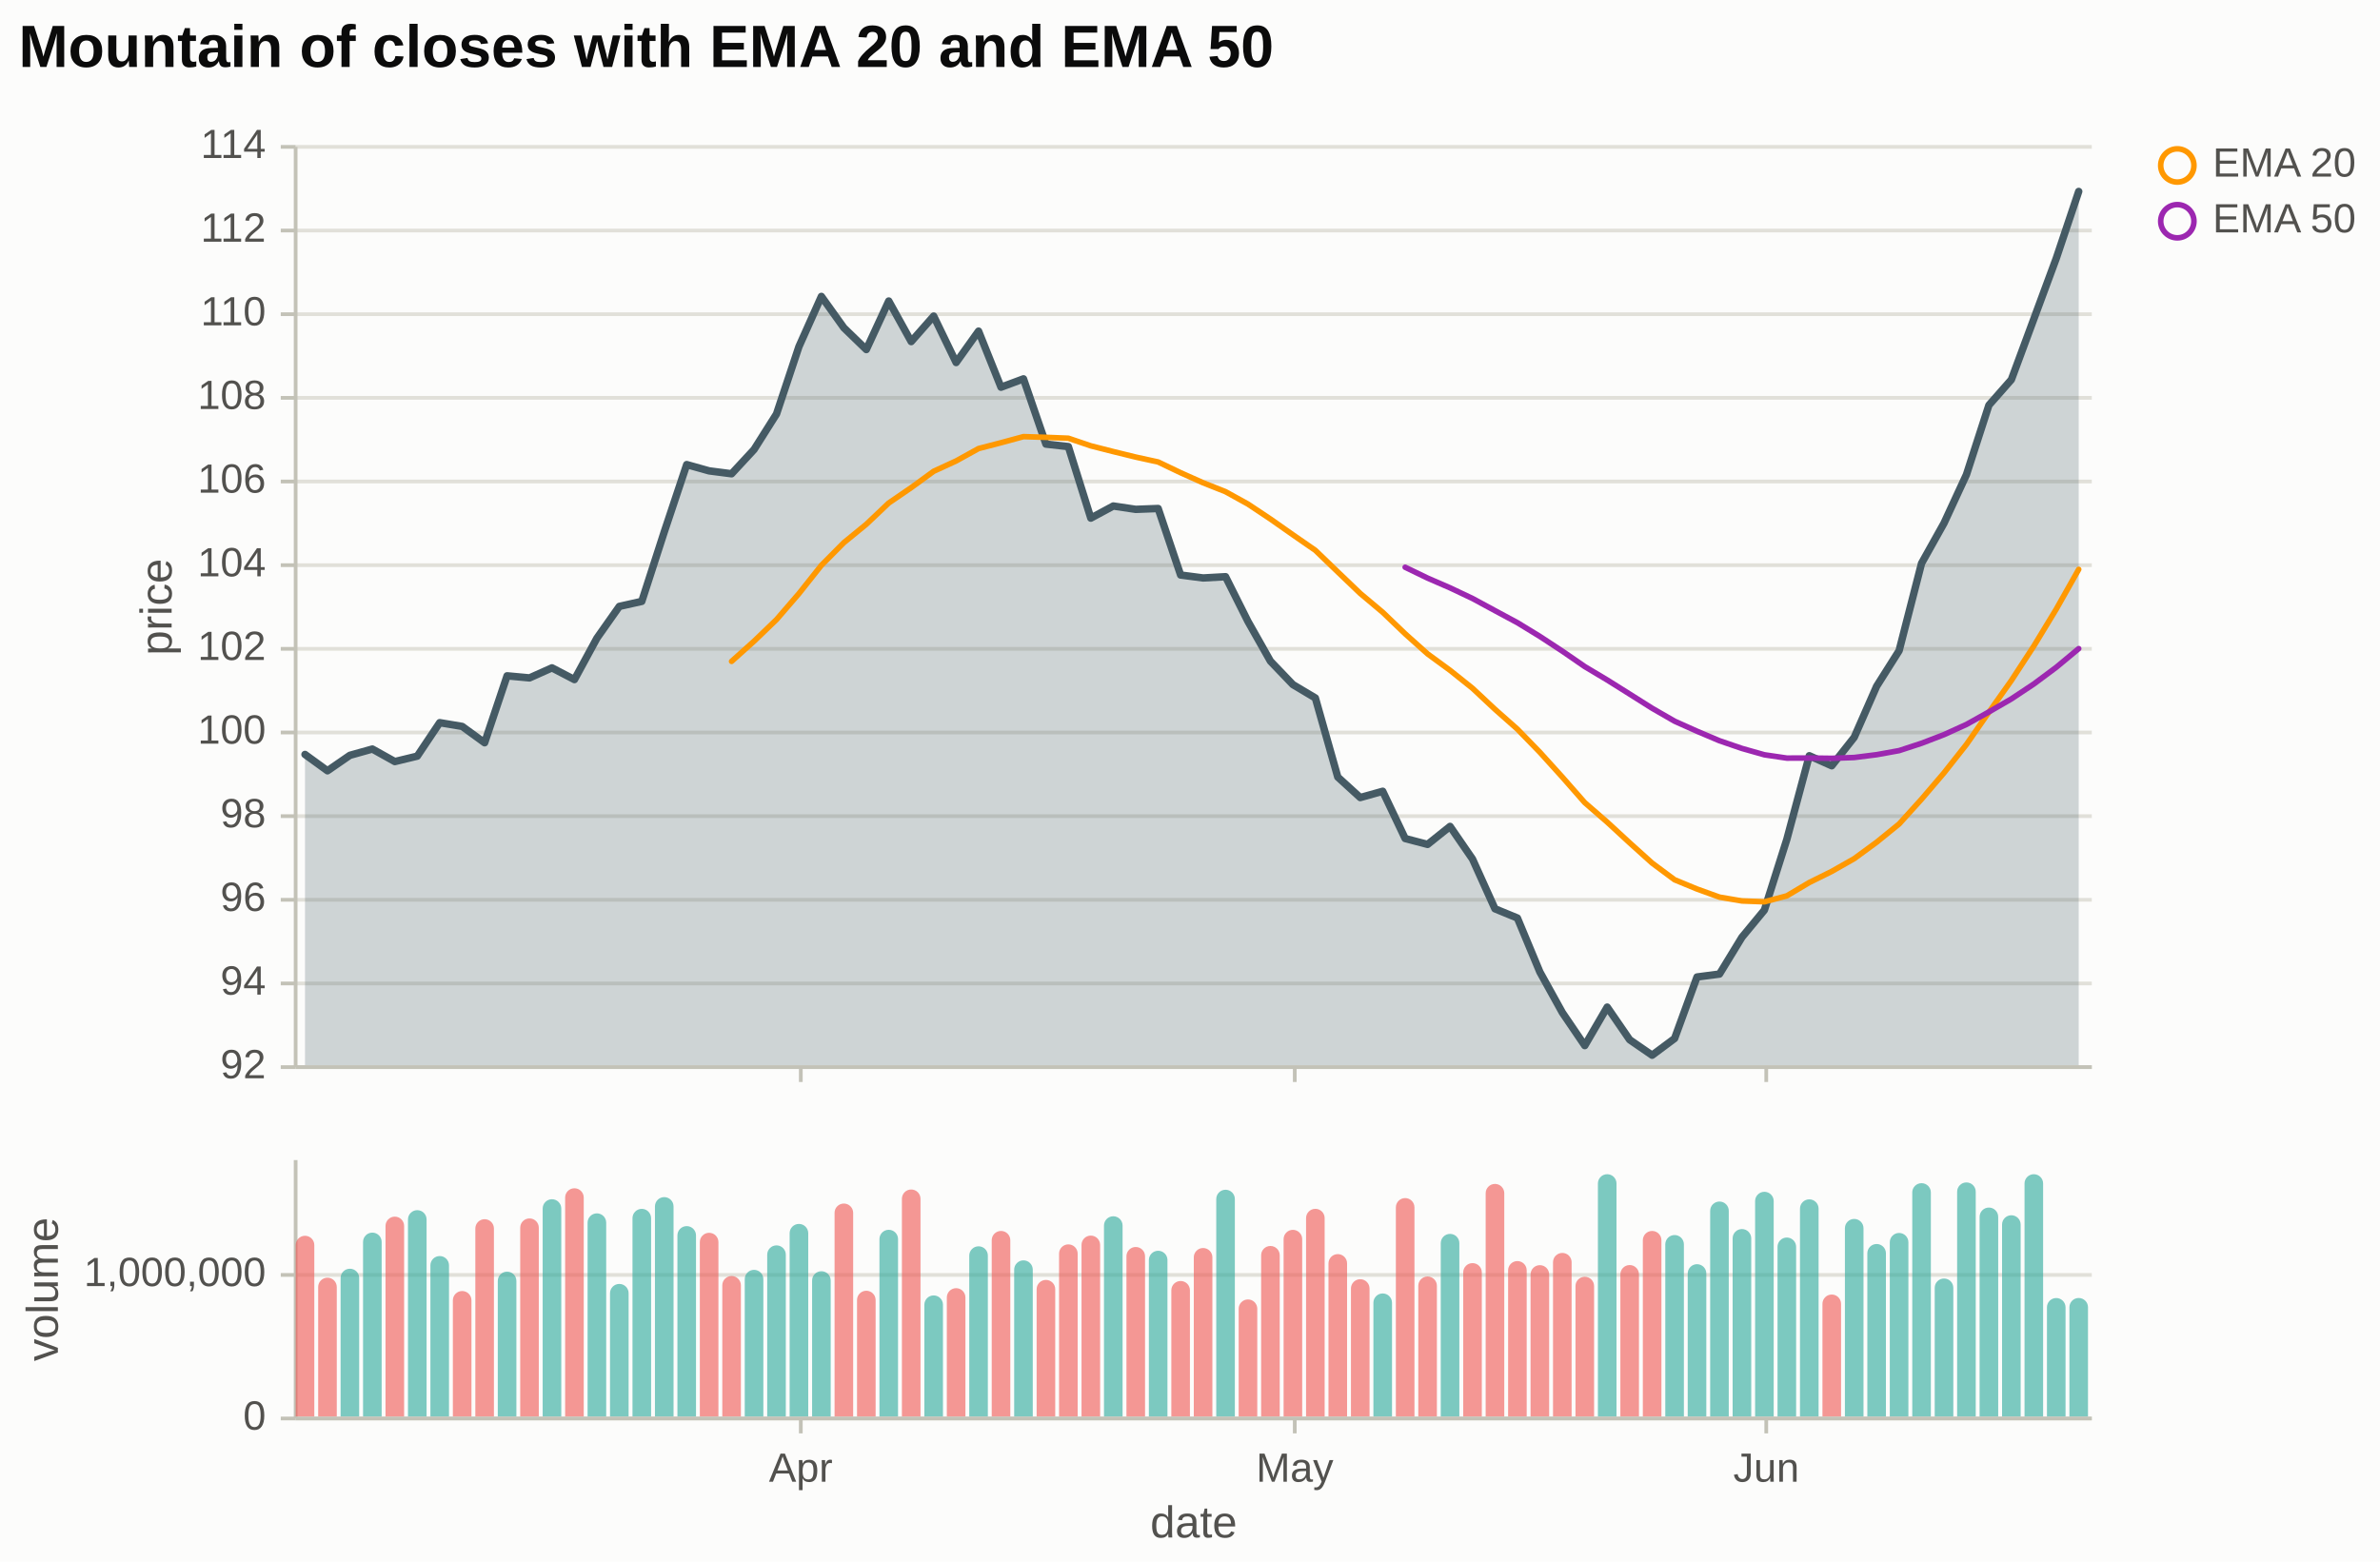
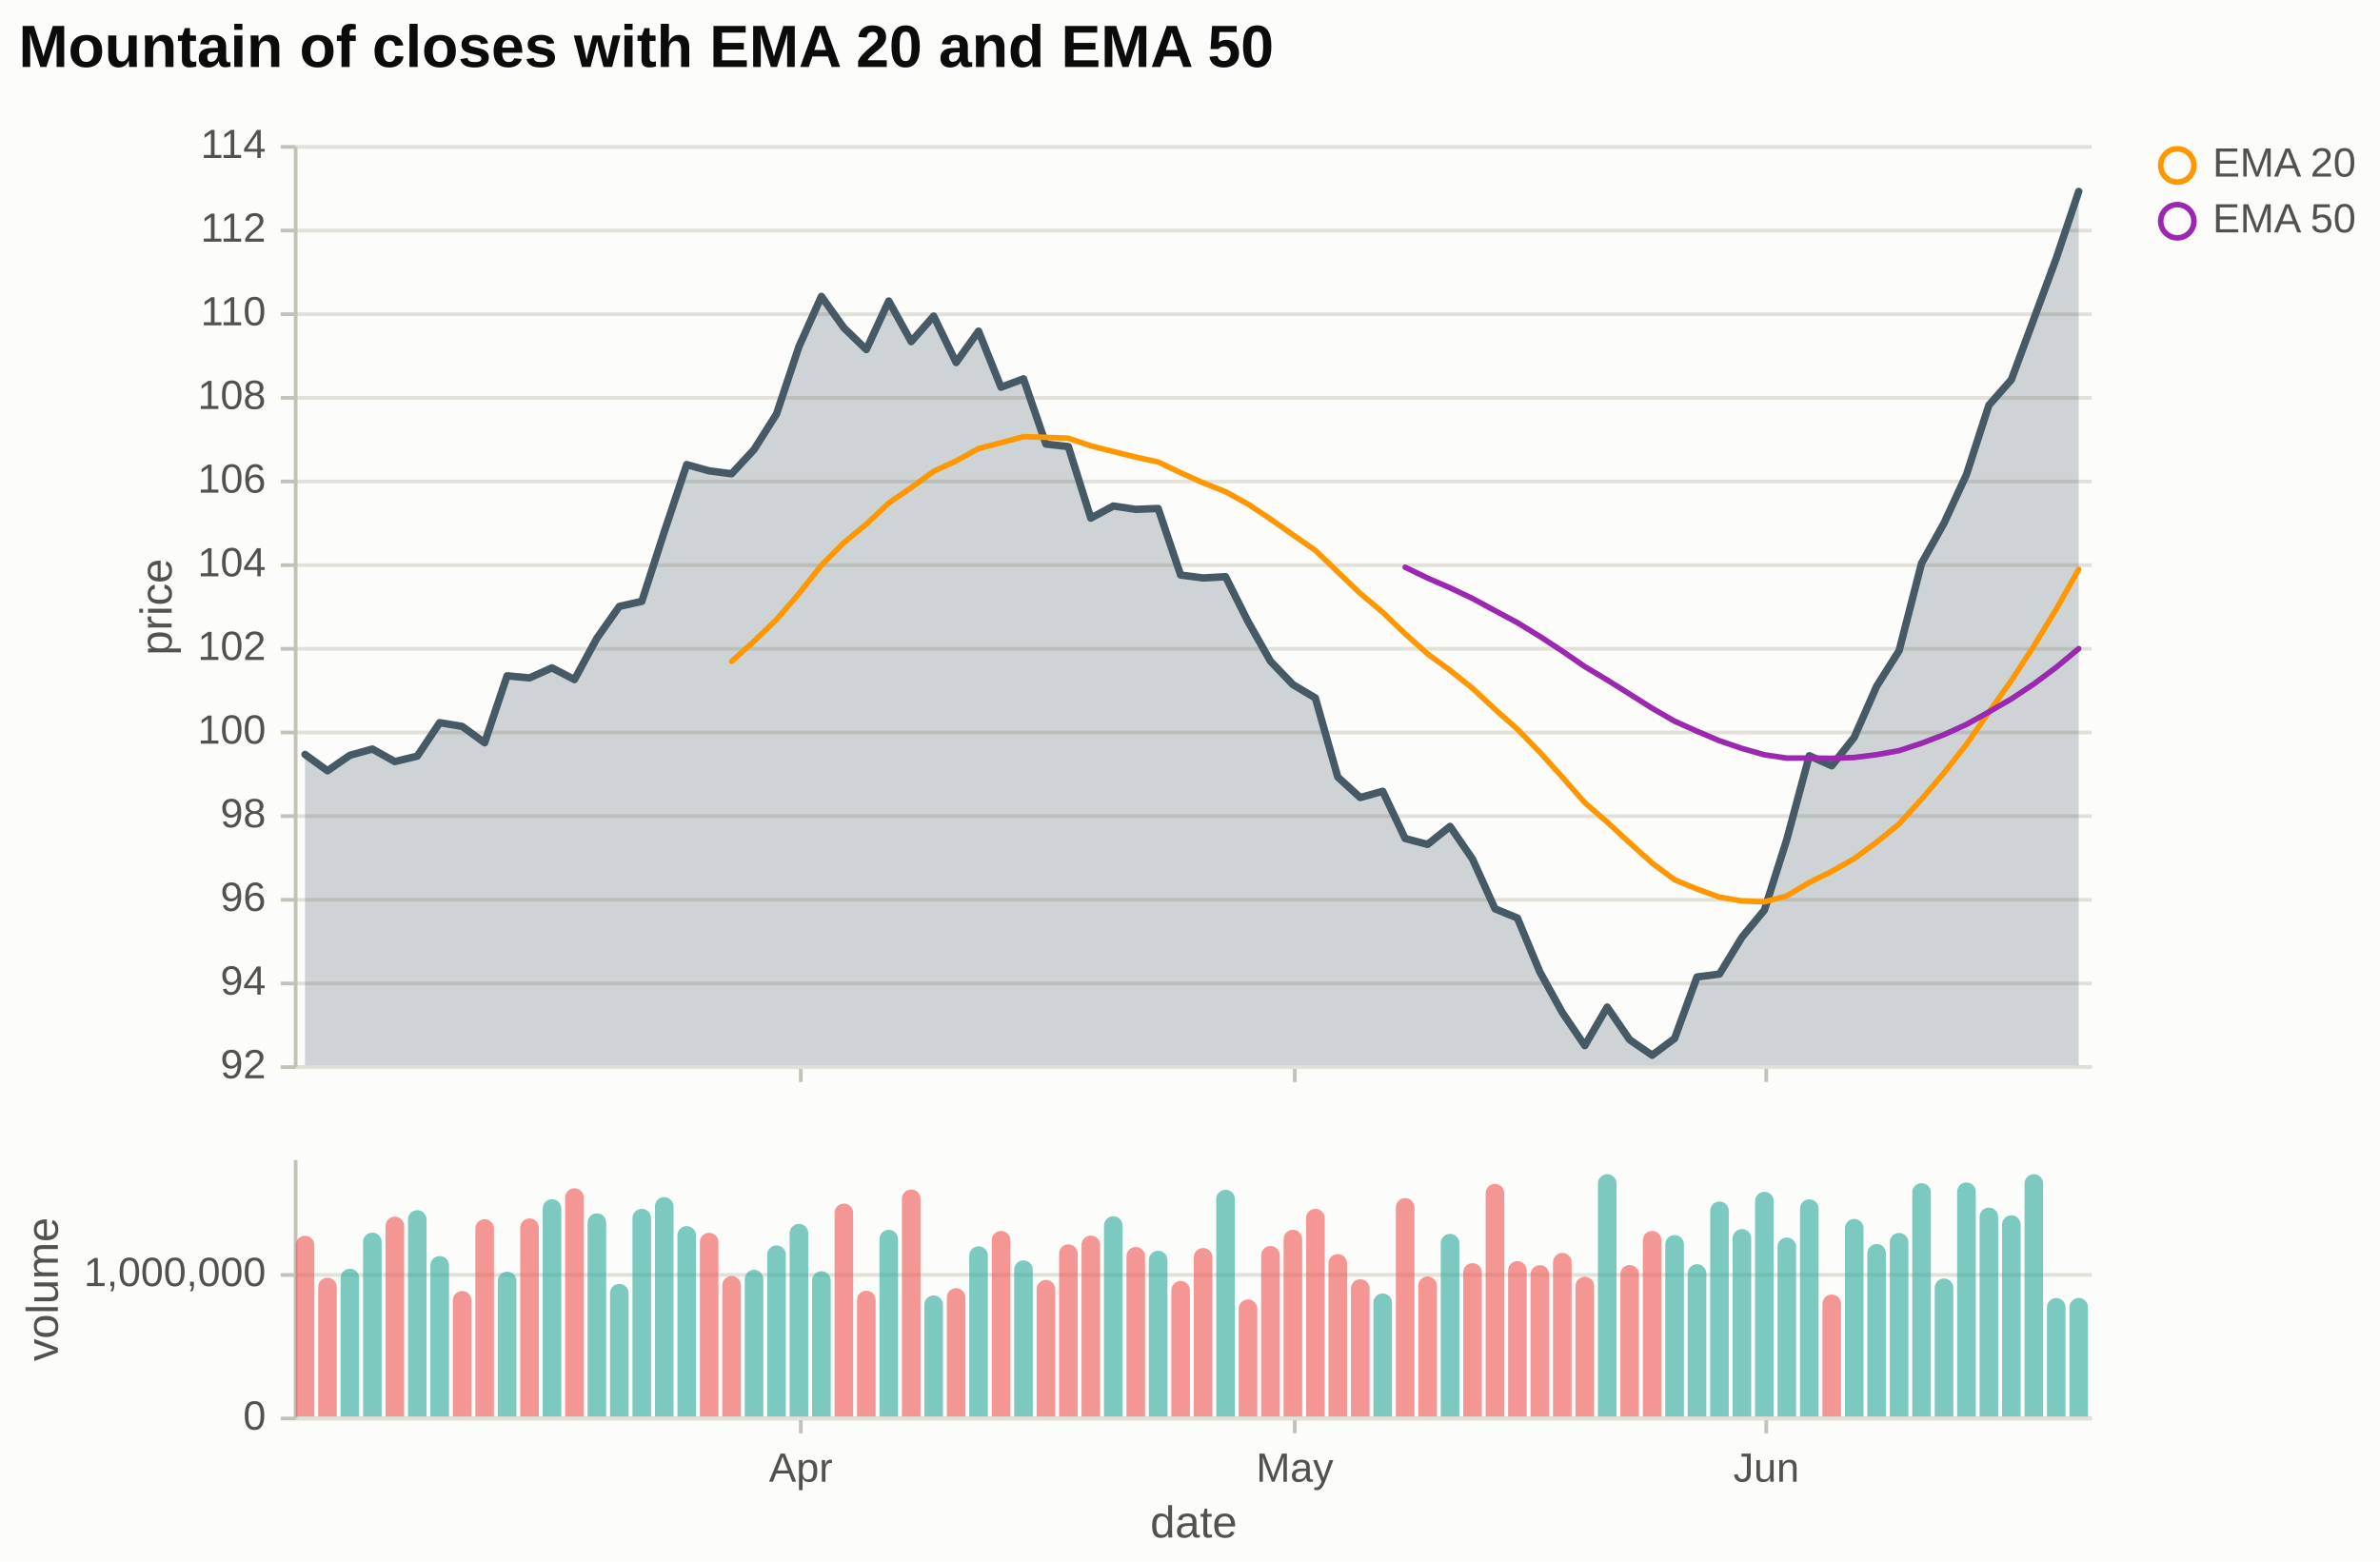
<svg xmlns="http://www.w3.org/2000/svg" width="640" height="420" viewBox="0 0 640 420" font-family="Arial, Liberation Sans, sans-serif">
  <defs>
    <clipPath id="clip-price">
      <rect x="79" y="39" width="483" height="247.5">
</rect>
    </clipPath>
    <clipPath id="clip-volume">
      <rect x="79" y="311.5" width="483" height="69.5">
</rect>
    </clipPath>
  </defs>
  <rect width="100%" height="100%" fill="#fcfcfb">
</rect>
+   <line x1="79.5" y1="287" x2="562.5" y2="287" stroke="#c3c2b7" stroke-width="1">
+ </line>
+   <line x1="215.34" y1="287" x2="215.34" y2="291" stroke="#c3c2b7" stroke-width="1">
+ </line>
+   <line x1="348.17" y1="287" x2="348.17" y2="291" stroke="#c3c2b7" stroke-width="1">
+ </line>
+   <line x1="474.96" y1="287" x2="474.96" y2="291" stroke="#c3c2b7" stroke-width="1">
+ </line>
  <line x1="79.5" y1="287" x2="562.5" y2="287" stroke="#e1e0d9" stroke-width="1">
</line>
  <line x1="79.5" y1="264.5" x2="562.5" y2="264.5" stroke="#e1e0d9" stroke-width="1">
</line>
  <line x1="79.5" y1="242" x2="562.5" y2="242" stroke="#e1e0d9" stroke-width="1">
</line>
  <line x1="79.5" y1="219.5" x2="562.5" y2="219.5" stroke="#e1e0d9" stroke-width="1">
</line>
  <line x1="79.5" y1="197" x2="562.5" y2="197" stroke="#e1e0d9" stroke-width="1">
</line>
  <line x1="79.5" y1="174.5" x2="562.5" y2="174.5" stroke="#e1e0d9" stroke-width="1">
</line>
  <line x1="79.5" y1="152" x2="562.5" y2="152" stroke="#e1e0d9" stroke-width="1">
</line>
  <line x1="79.5" y1="129.5" x2="562.5" y2="129.5" stroke="#e1e0d9" stroke-width="1">
</line>
  <line x1="79.5" y1="107" x2="562.5" y2="107" stroke="#e1e0d9" stroke-width="1">
</line>
  <line x1="79.5" y1="84.5" x2="562.5" y2="84.5" stroke="#e1e0d9" stroke-width="1">
</line>
  <line x1="79.5" y1="62" x2="562.5" y2="62" stroke="#e1e0d9" stroke-width="1">
</line>
  <line x1="79.5" y1="39.5" x2="562.5" y2="39.5" stroke="#e1e0d9" stroke-width="1">
- </line>
-   <line x1="79.5" y1="287" x2="562.5" y2="287" stroke="#c3c2b7" stroke-width="1">
- </line>
-   <line x1="215.34" y1="287" x2="215.34" y2="291" stroke="#c3c2b7" stroke-width="1">
- </line>
-   <line x1="348.17" y1="287" x2="348.17" y2="291" stroke="#c3c2b7" stroke-width="1">
- </line>
-   <line x1="474.96" y1="287" x2="474.96" y2="291" stroke="#c3c2b7" stroke-width="1">
</line>
  <line x1="79.5" y1="39.5" x2="79.5" y2="287" stroke="#c3c2b7" stroke-width="1">
</line>
  <line x1="75.5" y1="287" x2="79.5" y2="287" stroke="#c3c2b7" stroke-width="1">
</line>
  <text x="71.5" y="290" font-size="11" fill="#52514e" text-anchor="end">92</text>
  <line x1="75.5" y1="264.5" x2="79.5" y2="264.5" stroke="#c3c2b7" stroke-width="1">
</line>
  <text x="71.5" y="267.5" font-size="11" fill="#52514e" text-anchor="end">94</text>
  <line x1="75.5" y1="242" x2="79.5" y2="242" stroke="#c3c2b7" stroke-width="1">
</line>
  <text x="71.5" y="245" font-size="11" fill="#52514e" text-anchor="end">96</text>
  <line x1="75.5" y1="219.5" x2="79.5" y2="219.5" stroke="#c3c2b7" stroke-width="1">
</line>
  <text x="71.5" y="222.5" font-size="11" fill="#52514e" text-anchor="end">98</text>
  <line x1="75.5" y1="197" x2="79.5" y2="197" stroke="#c3c2b7" stroke-width="1">
</line>
  <text x="71.5" y="200" font-size="11" fill="#52514e" text-anchor="end">100</text>
  <line x1="75.5" y1="174.5" x2="79.5" y2="174.5" stroke="#c3c2b7" stroke-width="1">
</line>
  <text x="71.5" y="177.5" font-size="11" fill="#52514e" text-anchor="end">102</text>
  <line x1="75.5" y1="152" x2="79.5" y2="152" stroke="#c3c2b7" stroke-width="1">
</line>
  <text x="71.5" y="155" font-size="11" fill="#52514e" text-anchor="end">104</text>
  <line x1="75.5" y1="129.5" x2="79.5" y2="129.5" stroke="#c3c2b7" stroke-width="1">
</line>
  <text x="71.5" y="132.5" font-size="11" fill="#52514e" text-anchor="end">106</text>
  <line x1="75.5" y1="107" x2="79.5" y2="107" stroke="#c3c2b7" stroke-width="1">
</line>
  <text x="71.5" y="110" font-size="11" fill="#52514e" text-anchor="end">108</text>
  <line x1="75.5" y1="84.5" x2="79.5" y2="84.5" stroke="#c3c2b7" stroke-width="1">
</line>
  <text x="71.5" y="87.5" font-size="11" fill="#52514e" text-anchor="end">110</text>
  <line x1="75.5" y1="62" x2="79.5" y2="62" stroke="#c3c2b7" stroke-width="1">
</line>
  <text x="71.5" y="65" font-size="11" fill="#52514e" text-anchor="end">112</text>
  <line x1="75.5" y1="39.5" x2="79.5" y2="39.5" stroke="#c3c2b7" stroke-width="1">
</line>
  <text x="71.5" y="42.5" font-size="11" fill="#52514e" text-anchor="end">114</text>
  <text x="49.15" y="163.25" dy="-3" font-size="12" fill="#52514e" font-weight="normal" text-anchor="middle" transform="rotate(-90 49.15 163.25)">price</text>
  <g clip-path="url(#clip-price)">
    <path d="M82.02,202.91L88.06,207.3L94.09,203.14L100.13,201.45L106.17,204.82L112.21,203.36L118.24,194.36L124.28,195.37L130.32,199.76L136.36,181.76L142.39,182.32L148.43,179.62L154.47,182.77L160.51,171.64L166.54,163.09L172.58,161.74L178.62,143.06L184.66,124.95L190.69,126.64L196.73,127.42L202.77,120.9L208.81,111.34L214.84,93.22L220.88,79.72L226.92,88.16L232.96,94.01L238.99,80.96L245.03,91.87L251.07,85.01L257.11,97.5L263.14,89.06L269.18,104.14L275.22,101.89L281.26,119.44L287.29,120.11L293.33,139.35L299.37,136.09L305.41,136.99L311.44,136.76L317.48,154.65L323.52,155.44L329.56,155.1L335.59,167.14L341.63,177.82L347.67,184.12L353.71,187.72L359.74,208.99L365.78,214.5L371.82,212.81L377.86,225.52L383.89,227.1L389.93,222.26L395.97,231.04L402.01,244.42L408.04,246.9L414.08,261.41L420.12,272.32L426.16,281.21L432.19,270.86L438.23,279.64L444.27,283.8L450.31,279.3L456.34,262.76L462.38,261.97L468.42,252.07L474.46,244.76L480.49,225.75L486.53,203.25L492.57,205.95L498.61,198.3L504.64,184.57L510.68,175.01L516.72,151.5L522.76,140.7L528.79,127.65L534.83,108.97L540.87,102.11L546.91,85.8L552.94,69.49L558.98,51.49L558.98,286.5L552.94,286.5L546.91,286.5L540.87,286.5L534.83,286.5L528.79,286.5L522.76,286.5L516.72,286.5L510.68,286.5L504.64,286.5L498.61,286.5L492.57,286.5L486.53,286.5L480.49,286.5L474.46,286.5L468.42,286.5L462.38,286.5L456.34,286.5L450.31,286.5L444.27,286.5L438.23,286.5L432.19,286.5L426.16,286.5L420.12,286.5L414.08,286.5L408.04,286.5L402.01,286.5L395.97,286.5L389.93,286.5L383.89,286.5L377.86,286.5L371.82,286.5L365.78,286.5L359.74,286.5L353.71,286.5L347.67,286.5L341.63,286.5L335.59,286.5L329.56,286.5L323.52,286.5L317.48,286.5L311.44,286.5L305.41,286.5L299.37,286.5L293.33,286.5L287.29,286.5L281.26,286.5L275.22,286.5L269.18,286.5L263.14,286.5L257.11,286.5L251.07,286.5L245.03,286.5L238.99,286.5L232.96,286.5L226.92,286.5L220.88,286.5L214.84,286.5L208.81,286.5L202.77,286.5L196.73,286.5L190.69,286.5L184.66,286.5L178.62,286.5L172.58,286.5L166.54,286.5L160.51,286.5L154.47,286.5L148.43,286.5L142.39,286.5L136.36,286.5L130.32,286.5L124.28,286.5L118.24,286.5L112.21,286.5L106.17,286.5L100.13,286.5L94.09,286.5L88.06,286.5L82.02,286.5Z" fill="#455a64" opacity="0.25">
</path>
    <path d="M82.02,202.91L88.06,207.3L94.09,203.14L100.13,201.45L106.17,204.82L112.21,203.36L118.24,194.36L124.28,195.37L130.32,199.76L136.36,181.76L142.39,182.32L148.43,179.62L154.47,182.77L160.51,171.64L166.54,163.09L172.58,161.74L178.62,143.06L184.66,124.95L190.69,126.64L196.73,127.42L202.77,120.9L208.81,111.34L214.84,93.22L220.88,79.72L226.92,88.16L232.96,94.01L238.99,80.96L245.03,91.87L251.07,85.01L257.11,97.5L263.14,89.06L269.18,104.14L275.22,101.89L281.26,119.44L287.29,120.11L293.33,139.35L299.37,136.09L305.41,136.99L311.44,136.76L317.48,154.65L323.52,155.44L329.56,155.1L335.59,167.14L341.63,177.82L347.67,184.12L353.71,187.72L359.74,208.99L365.78,214.5L371.82,212.81L377.86,225.52L383.89,227.1L389.93,222.26L395.97,231.04L402.01,244.42L408.04,246.9L414.08,261.41L420.12,272.32L426.16,281.21L432.19,270.86L438.23,279.64L444.27,283.8L450.31,279.3L456.34,262.76L462.38,261.97L468.42,252.07L474.46,244.76L480.49,225.75L486.53,203.25L492.57,205.95L498.61,198.3L504.64,184.57L510.68,175.01L516.72,151.5L522.76,140.7L528.79,127.65L534.83,108.97L540.87,102.11L546.91,85.8L552.94,69.49L558.98,51.49" fill="none" stroke="#455a64" stroke-width="2" stroke-linecap="round" stroke-linejoin="round">
</path>
    <path d="M196.73,177.87L202.77,172.45L208.81,166.63L214.84,159.64L220.88,152.03L226.92,145.94L232.96,141L238.99,135.28L245.03,131.15L251.07,126.75L257.11,123.97L263.14,120.64L269.18,119.07L275.22,117.43L281.26,117.62L287.29,117.86L293.33,119.91L299.37,121.45L305.41,122.93L311.44,124.25L317.48,127.14L323.52,129.84L329.56,132.24L335.59,135.57L341.63,139.59L347.67,143.83L353.71,148.01L359.74,153.82L365.78,159.6L371.82,164.67L377.86,170.46L383.89,175.86L389.93,180.28L395.97,185.11L402.01,190.76L408.04,196.1L414.08,202.32L420.12,208.99L426.16,215.87L432.19,221.11L438.23,226.68L444.27,232.12L450.31,236.61L456.34,239.1L462.38,241.28L468.42,242.31L474.46,242.54L480.49,240.94L486.53,237.35L492.57,234.36L498.61,230.93L504.64,226.51L510.68,221.61L516.72,214.93L522.76,207.86L528.79,200.22L534.83,191.53L540.87,183.02L546.91,173.76L552.94,163.83L558.98,153.13" fill="none" stroke="#ff9800" stroke-width="1.5" stroke-linecap="round" stroke-linejoin="round">
</path>
    <path d="M377.86,152.56L383.89,155.48L389.93,158.1L395.97,160.96L402.01,164.23L408.04,167.47L414.08,171.16L420.12,175.12L426.16,179.28L432.19,182.88L438.23,186.67L444.27,190.48L450.31,193.96L456.34,196.66L462.38,199.22L468.42,201.29L474.46,203L480.49,203.89L486.53,203.87L492.57,203.95L498.61,203.73L504.64,202.97L510.68,201.88L516.72,199.9L522.76,197.58L528.79,194.84L534.83,191.47L540.87,187.97L546.91,183.96L552.94,179.47L558.98,174.45" fill="none" stroke="#9c27b0" stroke-width="1.5" stroke-linecap="round" stroke-linejoin="round">
</path>
  </g>
  <circle cx="585.5" cy="44.5" r="4.47" fill="transparent" stroke="#ff9800" stroke-width="1.5">
</circle>
  <text x="595" y="47.5" font-size="11" fill="#52514e" text-anchor="start">EMA 20</text>
  <circle cx="585.5" cy="59.5" r="4.47" fill="transparent" stroke="#9c27b0" stroke-width="1.5">
</circle>
  <text x="595" y="62.5" font-size="11" fill="#52514e" text-anchor="start">EMA 50</text>
-   <line x1="79.5" y1="381.5" x2="562.5" y2="381.5" stroke="#e1e0d9" stroke-width="1">
- </line>
-   <line x1="79.5" y1="342.89" x2="562.5" y2="342.89" stroke="#e1e0d9" stroke-width="1">
- </line>
  <line x1="79.5" y1="381.5" x2="562.5" y2="381.5" stroke="#c3c2b7" stroke-width="1">
</line>
  <line x1="215.34" y1="381.5" x2="215.34" y2="385.5" stroke="#c3c2b7" stroke-width="1">
</line>
  <text x="215.34" y="398.5" font-size="11" fill="#52514e" text-anchor="middle">Apr</text>
  <line x1="348.17" y1="381.5" x2="348.17" y2="385.5" stroke="#c3c2b7" stroke-width="1">
</line>
  <text x="348.17" y="398.5" font-size="11" fill="#52514e" text-anchor="middle">May</text>
  <line x1="474.96" y1="381.5" x2="474.96" y2="385.5" stroke="#c3c2b7" stroke-width="1">
</line>
  <text x="474.96" y="398.5" font-size="11" fill="#52514e" text-anchor="middle">Jun</text>
  <text x="321" y="413.5" font-size="12" fill="#52514e" font-weight="normal" text-anchor="middle">date</text>
+   <line x1="79.5" y1="381.5" x2="562.5" y2="381.5" stroke="#e1e0d9" stroke-width="1">
+ </line>
+   <line x1="79.5" y1="342.89" x2="562.5" y2="342.89" stroke="#e1e0d9" stroke-width="1">
+ </line>
  <line x1="79.5" y1="312" x2="79.5" y2="381.5" stroke="#c3c2b7" stroke-width="1">
</line>
  <line x1="75.5" y1="381.5" x2="79.5" y2="381.5" stroke="#c3c2b7" stroke-width="1">
</line>
  <text x="71.5" y="384.5" font-size="11" fill="#52514e" text-anchor="end">0</text>
  <line x1="75.5" y1="342.89" x2="79.5" y2="342.89" stroke="#c3c2b7" stroke-width="1">
</line>
  <text x="71.5" y="345.89" font-size="11" fill="#52514e" text-anchor="end">1,000,000</text>
  <text x="18.56" y="346.75" dy="-3" font-size="12" fill="#52514e" font-weight="normal" text-anchor="middle" transform="rotate(-90 18.56 346.75)">volume</text>
  <g clip-path="url(#clip-volume)">
    <path d="M82.02,332.36H82.02A2.5,2.5 0 0 1 84.52,334.86V381H79.52V334.86A2.5,2.5 0 0 1 82.02,332.36Z" fill="#ef5350" opacity="0.6">
</path>
    <path d="M88.06,343.63H88.06A2.5,2.5 0 0 1 90.56,346.13V381H85.56V346.13A2.5,2.5 0 0 1 88.06,343.63Z" fill="#ef5350" opacity="0.6">
</path>
    <path d="M94.09,341.22H94.09A2.5,2.5 0 0 1 96.59,343.72V381H91.59V343.72A2.5,2.5 0 0 1 94.09,341.22Z" fill="#26a69a" opacity="0.6">
</path>
    <path d="M100.13,331.51H100.13A2.5,2.5 0 0 1 102.63,334.01V381H97.63V334.01A2.5,2.5 0 0 1 100.13,331.51Z" fill="#26a69a" opacity="0.6">
</path>
    <path d="M106.17,327.21H106.17A2.5,2.5 0 0 1 108.67,329.71V381H103.67V329.71A2.5,2.5 0 0 1 106.17,327.21Z" fill="#ef5350" opacity="0.6">
</path>
    <path d="M112.21,325.47H112.21A2.5,2.5 0 0 1 114.71,327.97V381H109.71V327.97A2.5,2.5 0 0 1 112.21,325.47Z" fill="#26a69a" opacity="0.6">
</path>
    <path d="M118.24,337.81H118.24A2.5,2.5 0 0 1 120.74,340.31V381H115.74V340.31A2.5,2.5 0 0 1 118.24,337.81Z" fill="#26a69a" opacity="0.6">
</path>
    <path d="M124.28,347.22H124.28A2.5,2.5 0 0 1 126.78,349.72V381H121.78V349.72A2.5,2.5 0 0 1 124.28,347.22Z" fill="#ef5350" opacity="0.6">
</path>
    <path d="M130.32,327.9H130.32A2.5,2.5 0 0 1 132.82,330.4V381H127.82V330.4A2.5,2.5 0 0 1 130.32,327.9Z" fill="#ef5350" opacity="0.6">
</path>
    <path d="M136.36,342H136.36A2.5,2.5 0 0 1 138.86,344.5V381H133.86V344.5A2.5,2.5 0 0 1 136.36,342Z" fill="#26a69a" opacity="0.6">
</path>
    <path d="M142.39,327.69H142.39A2.5,2.5 0 0 1 144.89,330.19V381H139.89V330.19A2.5,2.5 0 0 1 142.39,327.69Z" fill="#ef5350" opacity="0.6">
</path>
    <path d="M148.43,322.53H148.43A2.5,2.5 0 0 1 150.93,325.03V381H145.93V325.03A2.5,2.5 0 0 1 148.43,322.53Z" fill="#26a69a" opacity="0.6">
</path>
    <path d="M154.47,319.58H154.47A2.5,2.5 0 0 1 156.97,322.08V381H151.97V322.08A2.5,2.5 0 0 1 154.47,319.58Z" fill="#ef5350" opacity="0.6">
</path>
    <path d="M160.51,326.33H160.51A2.5,2.5 0 0 1 163.01,328.83V381H158.01V328.83A2.5,2.5 0 0 1 160.51,326.33Z" fill="#26a69a" opacity="0.6">
</path>
    <path d="M166.54,345.31H166.54A2.5,2.5 0 0 1 169.04,347.81V381H164.04V347.81A2.5,2.5 0 0 1 166.54,345.31Z" fill="#26a69a" opacity="0.6">
</path>
    <path d="M172.58,325.12H172.58A2.5,2.5 0 0 1 175.08,327.62V381H170.08V327.62A2.5,2.5 0 0 1 172.58,325.12Z" fill="#26a69a" opacity="0.6">
</path>
    <path d="M178.62,321.96H178.62A2.5,2.5 0 0 1 181.12,324.46V381H176.12V324.46A2.5,2.5 0 0 1 178.62,321.96Z" fill="#26a69a" opacity="0.6">
</path>
    <path d="M184.66,329.76H184.66A2.5,2.5 0 0 1 187.16,332.26V381H182.16V332.26A2.5,2.5 0 0 1 184.66,329.76Z" fill="#26a69a" opacity="0.6">
</path>
    <path d="M190.69,331.56H190.69A2.5,2.5 0 0 1 193.19,334.06V381H188.19V334.06A2.5,2.5 0 0 1 190.69,331.56Z" fill="#ef5350" opacity="0.6">
</path>
    <path d="M196.73,343.18H196.73A2.5,2.5 0 0 1 199.23,345.68V381H194.23V345.68A2.5,2.5 0 0 1 196.73,343.18Z" fill="#ef5350" opacity="0.6">
</path>
    <path d="M202.77,341.52H202.77A2.5,2.5 0 0 1 205.27,344.02V381H200.27V344.02A2.5,2.5 0 0 1 202.77,341.52Z" fill="#26a69a" opacity="0.6">
</path>
    <path d="M208.81,334.94H208.81A2.5,2.5 0 0 1 211.31,337.44V381H206.31V337.44A2.5,2.5 0 0 1 208.81,334.94Z" fill="#26a69a" opacity="0.6">
</path>
    <path d="M214.84,329.17H214.84A2.5,2.5 0 0 1 217.34,331.67V381H212.34V331.67A2.5,2.5 0 0 1 214.84,329.17Z" fill="#26a69a" opacity="0.6">
</path>
    <path d="M220.88,341.89H220.88A2.5,2.5 0 0 1 223.38,344.39V381H218.38V344.39A2.5,2.5 0 0 1 220.88,341.89Z" fill="#26a69a" opacity="0.6">
</path>
    <path d="M226.92,323.69H226.92A2.5,2.5 0 0 1 229.42,326.19V381H224.42V326.19A2.5,2.5 0 0 1 226.92,323.69Z" fill="#ef5350" opacity="0.6">
</path>
    <path d="M232.96,347.14H232.96A2.5,2.5 0 0 1 235.46,349.64V381H230.46V349.64A2.5,2.5 0 0 1 232.96,347.14Z" fill="#ef5350" opacity="0.6">
</path>
    <path d="M238.99,330.75H238.99A2.5,2.5 0 0 1 241.49,333.25V381H236.49V333.25A2.5,2.5 0 0 1 238.99,330.75Z" fill="#26a69a" opacity="0.6">
</path>
    <path d="M245.03,319.91H245.03A2.5,2.5 0 0 1 247.53,322.41V381H242.53V322.41A2.5,2.5 0 0 1 245.03,319.91Z" fill="#ef5350" opacity="0.6">
</path>
    <path d="M251.07,348.4H251.07A2.5,2.5 0 0 1 253.57,350.9V381H248.57V350.9A2.5,2.5 0 0 1 251.07,348.4Z" fill="#26a69a" opacity="0.6">
</path>
    <path d="M257.11,346.45H257.11A2.5,2.5 0 0 1 259.61,348.95V381H254.61V348.95A2.5,2.5 0 0 1 257.11,346.45Z" fill="#ef5350" opacity="0.6">
</path>
    <path d="M263.14,335.19H263.14A2.5,2.5 0 0 1 265.64,337.69V381H260.64V337.69A2.5,2.5 0 0 1 263.14,335.19Z" fill="#26a69a" opacity="0.6">
</path>
    <path d="M269.18,331.06H269.18A2.5,2.5 0 0 1 271.68,333.56V381H266.68V333.56A2.5,2.5 0 0 1 269.18,331.06Z" fill="#ef5350" opacity="0.6">
</path>
    <path d="M275.22,338.97H275.22A2.5,2.5 0 0 1 277.72,341.47V381H272.72V341.47A2.5,2.5 0 0 1 275.22,338.97Z" fill="#26a69a" opacity="0.6">
</path>
    <path d="M281.26,344.23H281.26A2.5,2.5 0 0 1 283.76,346.73V381H278.76V346.73A2.5,2.5 0 0 1 281.26,344.23Z" fill="#ef5350" opacity="0.6">
</path>
    <path d="M287.29,334.67H287.29A2.5,2.5 0 0 1 289.79,337.17V381H284.79V337.17A2.5,2.5 0 0 1 287.29,334.67Z" fill="#ef5350" opacity="0.6">
</path>
    <path d="M293.33,332.31H293.33A2.5,2.5 0 0 1 295.83,334.81V381H290.83V334.81A2.5,2.5 0 0 1 293.33,332.31Z" fill="#ef5350" opacity="0.6">
</path>
    <path d="M299.37,327.11H299.37A2.5,2.5 0 0 1 301.87,329.61V381H296.87V329.61A2.5,2.5 0 0 1 299.37,327.11Z" fill="#26a69a" opacity="0.6">
</path>
    <path d="M305.41,335.37H305.41A2.5,2.5 0 0 1 307.91,337.87V381H302.91V337.87A2.5,2.5 0 0 1 305.41,335.37Z" fill="#ef5350" opacity="0.6">
</path>
    <path d="M311.44,336.39H311.44A2.5,2.5 0 0 1 313.94,338.89V381H308.94V338.89A2.5,2.5 0 0 1 311.44,336.39Z" fill="#26a69a" opacity="0.6">
</path>
    <path d="M317.48,344.52H317.48A2.5,2.5 0 0 1 319.98,347.02V381H314.98V347.02A2.5,2.5 0 0 1 317.48,344.52Z" fill="#ef5350" opacity="0.6">
</path>
    <path d="M323.52,335.65H323.52A2.5,2.5 0 0 1 326.02,338.15V381H321.02V338.15A2.5,2.5 0 0 1 323.52,335.65Z" fill="#ef5350" opacity="0.6">
</path>
    <path d="M329.56,319.98H329.56A2.5,2.5 0 0 1 332.06,322.48V381H327.06V322.48A2.5,2.5 0 0 1 329.56,319.98Z" fill="#26a69a" opacity="0.6">
</path>
    <path d="M335.59,349.48H335.59A2.5,2.5 0 0 1 338.09,351.98V381H333.09V351.98A2.5,2.5 0 0 1 335.59,349.48Z" fill="#ef5350" opacity="0.6">
</path>
    <path d="M341.63,335.1H341.63A2.5,2.5 0 0 1 344.13,337.6V381H339.13V337.6A2.5,2.5 0 0 1 341.63,335.1Z" fill="#ef5350" opacity="0.6">
</path>
    <path d="M347.67,330.76H347.67A2.5,2.5 0 0 1 350.17,333.26V381H345.17V333.26A2.5,2.5 0 0 1 347.67,330.76Z" fill="#ef5350" opacity="0.6">
</path>
    <path d="M353.71,325.11H353.71A2.5,2.5 0 0 1 356.21,327.61V381H351.21V327.61A2.5,2.5 0 0 1 353.71,325.11Z" fill="#ef5350" opacity="0.6">
</path>
    <path d="M359.74,337.29H359.74A2.5,2.5 0 0 1 362.24,339.79V381H357.24V339.79A2.5,2.5 0 0 1 359.74,337.29Z" fill="#ef5350" opacity="0.6">
</path>
    <path d="M365.78,344.04H365.78A2.5,2.5 0 0 1 368.28,346.54V381H363.28V346.54A2.5,2.5 0 0 1 365.78,344.04Z" fill="#ef5350" opacity="0.6">
</path>
    <path d="M371.82,347.87H371.82A2.5,2.5 0 0 1 374.32,350.37V381H369.32V350.37A2.5,2.5 0 0 1 371.82,347.87Z" fill="#26a69a" opacity="0.6">
</path>
    <path d="M377.86,322.22H377.86A2.5,2.5 0 0 1 380.36,324.72V381H375.36V324.72A2.5,2.5 0 0 1 377.86,322.22Z" fill="#ef5350" opacity="0.6">
</path>
    <path d="M383.89,343.31H383.89A2.5,2.5 0 0 1 386.39,345.81V381H381.39V345.81A2.5,2.5 0 0 1 383.89,343.31Z" fill="#ef5350" opacity="0.6">
</path>
    <path d="M389.93,331.85H389.93A2.5,2.5 0 0 1 392.43,334.35V381H387.43V334.35A2.5,2.5 0 0 1 389.93,331.85Z" fill="#26a69a" opacity="0.6">
</path>
    <path d="M395.97,339.71H395.97A2.5,2.5 0 0 1 398.47,342.21V381H393.47V342.21A2.5,2.5 0 0 1 395.97,339.71Z" fill="#ef5350" opacity="0.6">
</path>
    <path d="M402.01,318.41H402.01A2.5,2.5 0 0 1 404.51,320.91V381H399.51V320.91A2.5,2.5 0 0 1 402.01,318.41Z" fill="#ef5350" opacity="0.6">
</path>
    <path d="M408.04,339.16H408.04A2.5,2.5 0 0 1 410.54,341.66V381H405.54V341.66A2.5,2.5 0 0 1 408.04,339.16Z" fill="#ef5350" opacity="0.6">
</path>
    <path d="M414.08,340.26H414.08A2.5,2.5 0 0 1 416.58,342.76V381H411.58V342.76A2.5,2.5 0 0 1 414.08,340.26Z" fill="#ef5350" opacity="0.6">
</path>
    <path d="M420.12,336.97H420.12A2.5,2.5 0 0 1 422.62,339.47V381H417.62V339.47A2.5,2.5 0 0 1 420.12,336.97Z" fill="#ef5350" opacity="0.6">
</path>
    <path d="M426.16,343.38H426.16A2.5,2.5 0 0 1 428.66,345.88V381H423.66V345.88A2.5,2.5 0 0 1 426.16,343.38Z" fill="#ef5350" opacity="0.6">
</path>
    <path d="M432.19,315.8H432.19A2.5,2.5 0 0 1 434.69,318.3V381H429.69V318.3A2.5,2.5 0 0 1 432.19,315.8Z" fill="#26a69a" opacity="0.6">
</path>
    <path d="M438.23,340.23H438.23A2.5,2.5 0 0 1 440.73,342.73V381H435.73V342.73A2.5,2.5 0 0 1 438.23,340.23Z" fill="#ef5350" opacity="0.6">
</path>
    <path d="M444.27,331.06H444.27A2.5,2.5 0 0 1 446.77,333.56V381H441.77V333.56A2.5,2.5 0 0 1 444.27,331.06Z" fill="#ef5350" opacity="0.6">
</path>
    <path d="M450.31,332.16H450.31A2.5,2.5 0 0 1 452.81,334.66V381H447.81V334.66A2.5,2.5 0 0 1 450.31,332.16Z" fill="#26a69a" opacity="0.6">
</path>
    <path d="M456.34,340H456.34A2.5,2.5 0 0 1 458.84,342.5V381H453.84V342.5A2.5,2.5 0 0 1 456.34,340Z" fill="#26a69a" opacity="0.6">
</path>
    <path d="M462.38,323.15H462.38A2.5,2.5 0 0 1 464.88,325.65V381H459.88V325.65A2.5,2.5 0 0 1 462.38,323.15Z" fill="#26a69a" opacity="0.6">
</path>
    <path d="M468.42,330.55H468.42A2.5,2.5 0 0 1 470.92,333.05V381H465.92V333.05A2.5,2.5 0 0 1 468.42,330.55Z" fill="#26a69a" opacity="0.6">
</path>
    <path d="M474.46,320.53H474.46A2.5,2.5 0 0 1 476.96,323.03V381H471.96V323.03A2.5,2.5 0 0 1 474.46,320.53Z" fill="#26a69a" opacity="0.6">
</path>
    <path d="M480.49,332.83H480.49A2.5,2.5 0 0 1 482.99,335.33V381H477.99V335.33A2.5,2.5 0 0 1 480.49,332.83Z" fill="#26a69a" opacity="0.6">
</path>
    <path d="M486.53,322.56H486.53A2.5,2.5 0 0 1 489.03,325.06V381H484.03V325.06A2.5,2.5 0 0 1 486.53,322.56Z" fill="#26a69a" opacity="0.6">
</path>
    <path d="M492.57,348.16H492.57A2.5,2.5 0 0 1 495.07,350.66V381H490.07V350.66A2.5,2.5 0 0 1 492.57,348.16Z" fill="#ef5350" opacity="0.6">
</path>
    <path d="M498.61,327.83H498.61A2.5,2.5 0 0 1 501.11,330.33V381H496.11V330.33A2.5,2.5 0 0 1 498.61,327.83Z" fill="#26a69a" opacity="0.6">
</path>
    <path d="M504.64,334.57H504.64A2.5,2.5 0 0 1 507.14,337.07V381H502.14V337.07A2.5,2.5 0 0 1 504.64,334.57Z" fill="#26a69a" opacity="0.6">
</path>
    <path d="M510.68,331.6H510.68A2.5,2.5 0 0 1 513.18,334.1V381H508.18V334.1A2.5,2.5 0 0 1 510.68,331.6Z" fill="#26a69a" opacity="0.6">
</path>
    <path d="M516.72,318.21H516.72A2.5,2.5 0 0 1 519.22,320.71V381H514.22V320.71A2.5,2.5 0 0 1 516.72,318.21Z" fill="#26a69a" opacity="0.6">
</path>
    <path d="M522.76,343.85H522.76A2.5,2.5 0 0 1 525.26,346.35V381H520.26V346.35A2.5,2.5 0 0 1 522.76,343.85Z" fill="#26a69a" opacity="0.6">
</path>
    <path d="M528.79,318.01H528.79A2.5,2.5 0 0 1 531.29,320.51V381H526.29V320.51A2.5,2.5 0 0 1 528.79,318.01Z" fill="#26a69a" opacity="0.6">
</path>
    <path d="M534.83,324.77H534.83A2.5,2.5 0 0 1 537.33,327.27V381H532.33V327.27A2.5,2.5 0 0 1 534.83,324.77Z" fill="#26a69a" opacity="0.6">
</path>
    <path d="M540.87,326.84H540.87A2.5,2.5 0 0 1 543.37,329.34V381H538.37V329.34A2.5,2.5 0 0 1 540.87,326.84Z" fill="#26a69a" opacity="0.6">
</path>
    <path d="M546.91,315.8H546.91A2.5,2.5 0 0 1 549.41,318.3V381H544.41V318.3A2.5,2.5 0 0 1 546.91,315.8Z" fill="#26a69a" opacity="0.6">
</path>
    <path d="M552.94,349.1H552.94A2.5,2.5 0 0 1 555.44,351.6V381H550.44V351.6A2.5,2.5 0 0 1 552.94,349.1Z" fill="#26a69a" opacity="0.6">
</path>
    <path d="M558.98,349.09H558.98A2.5,2.5 0 0 1 561.48,351.59V381H556.48V351.59A2.5,2.5 0 0 1 558.98,349.09Z" fill="#26a69a" opacity="0.6">
</path>
  </g>
  <text x="5" y="18" font-size="16" fill="#0b0b0b" font-weight="600" text-anchor="start">Mountain of closes with EMA 20 and EMA 50</text>
</svg>
